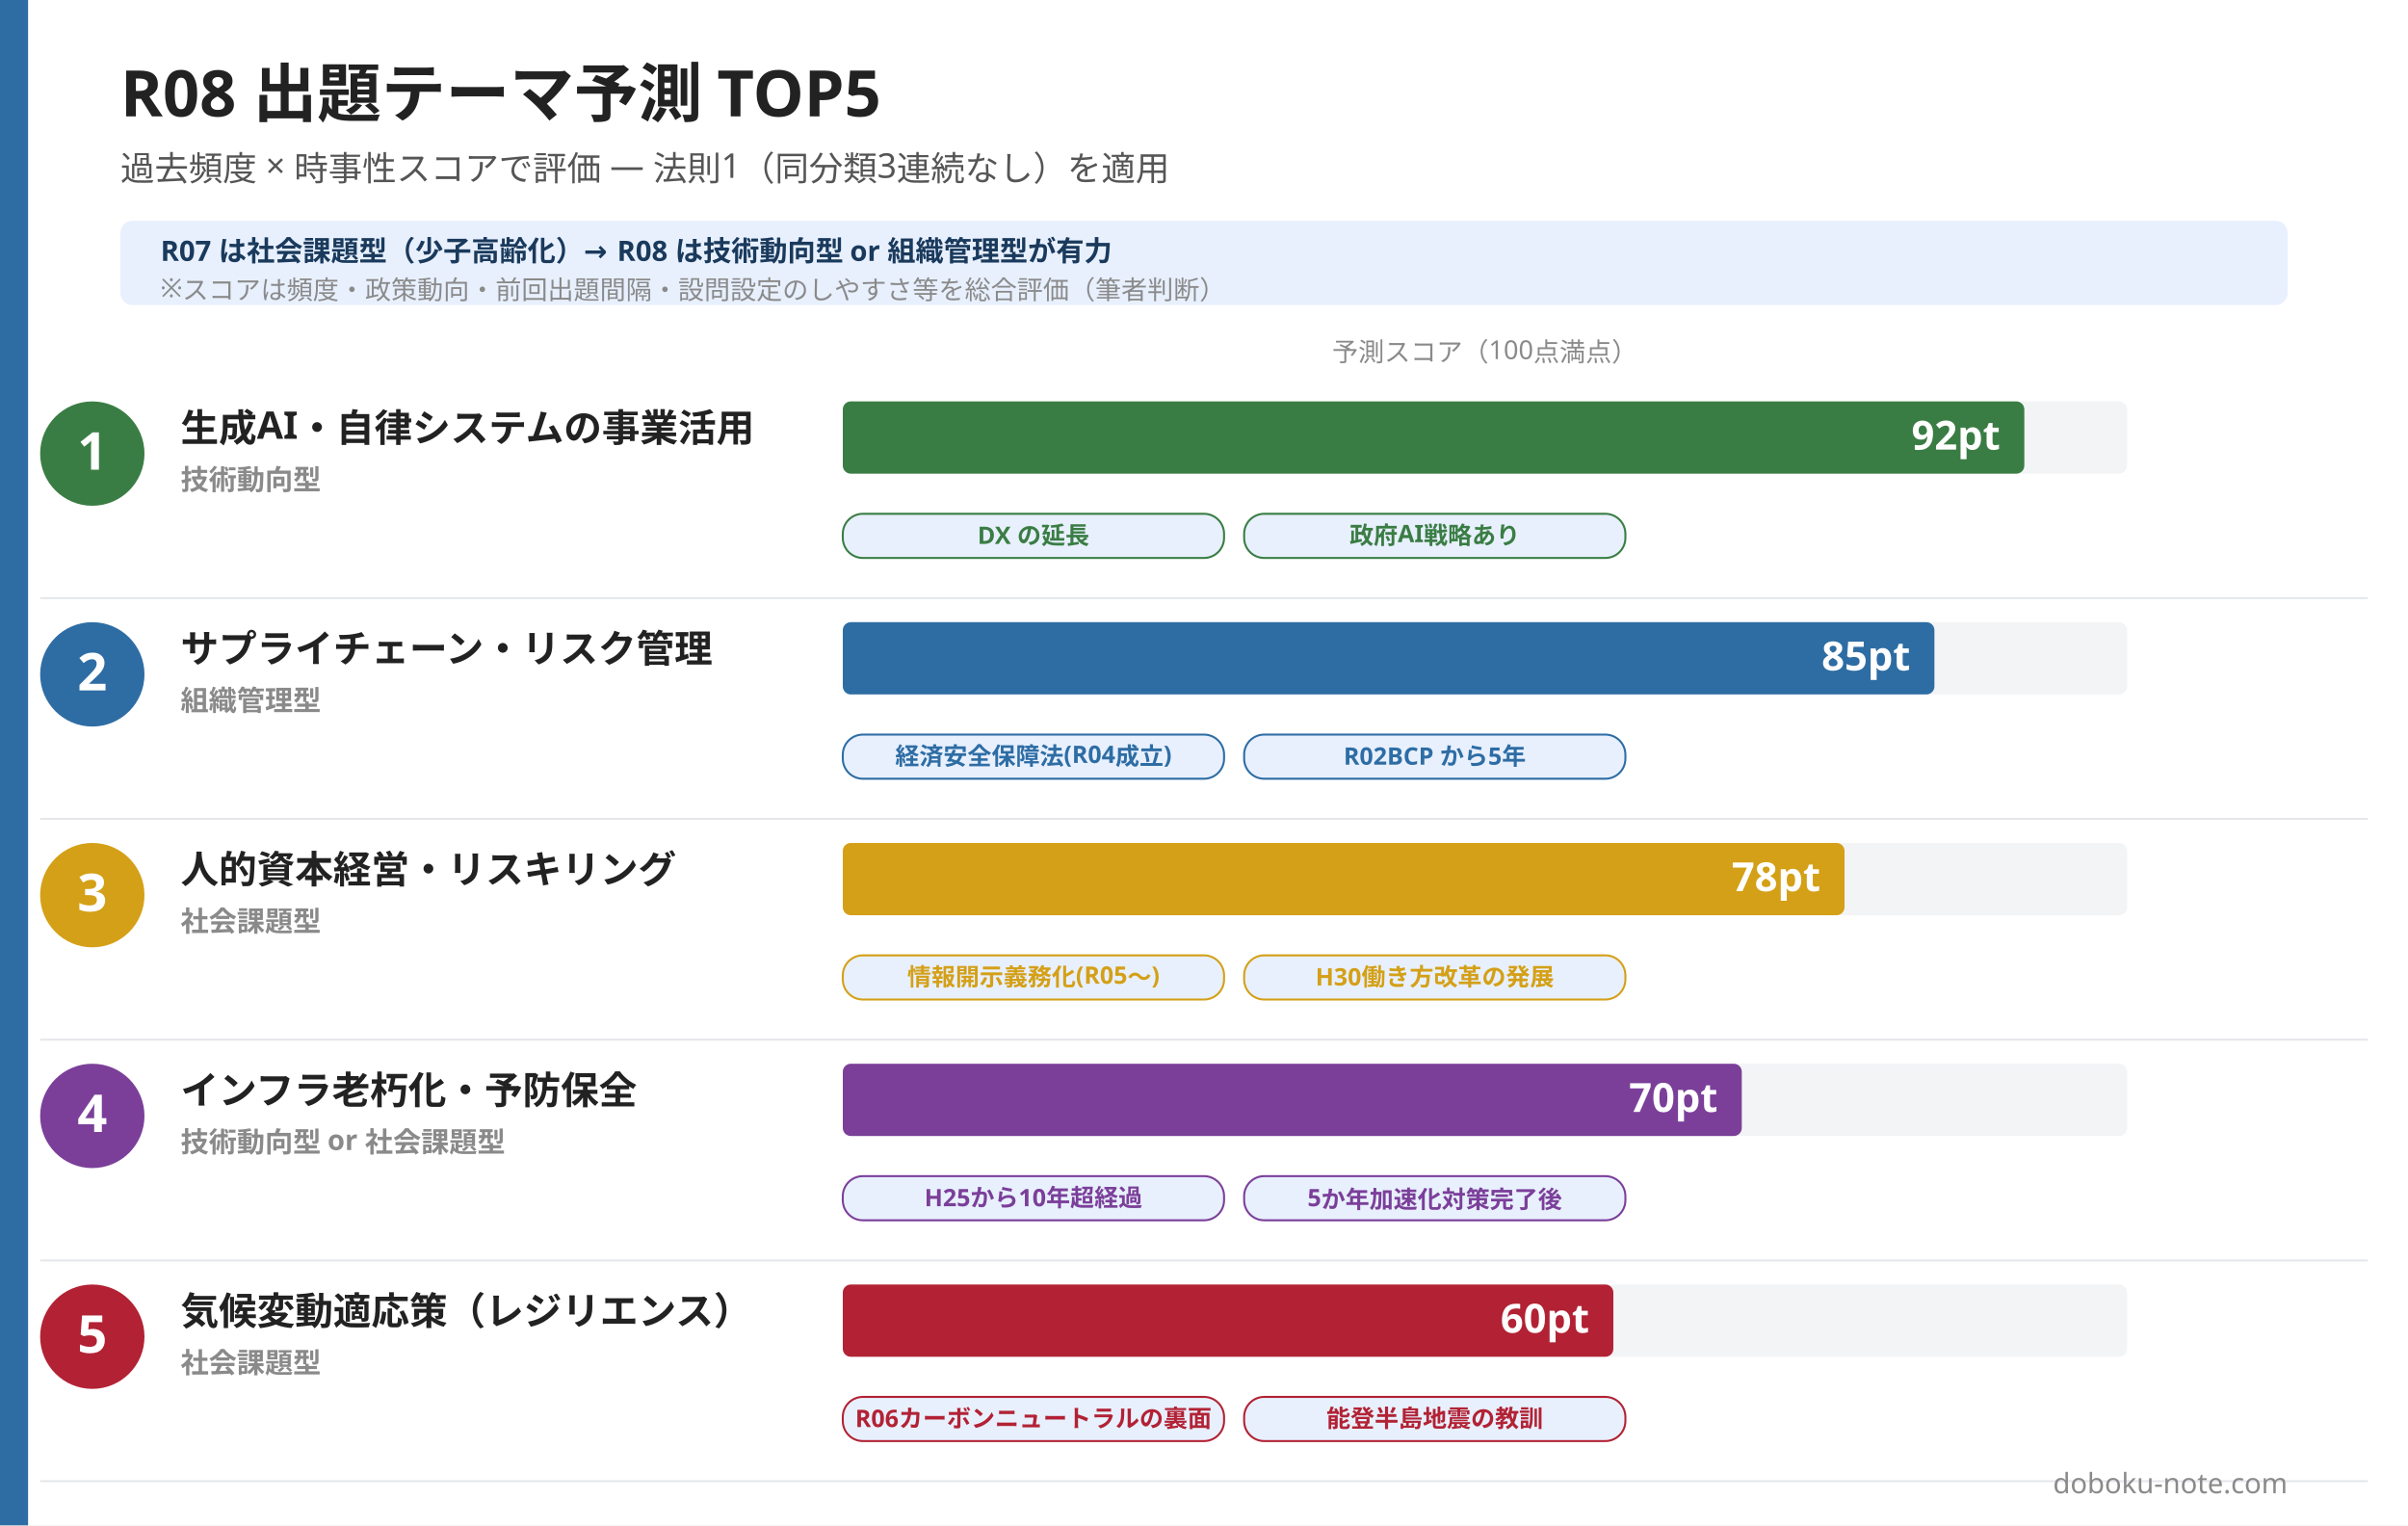
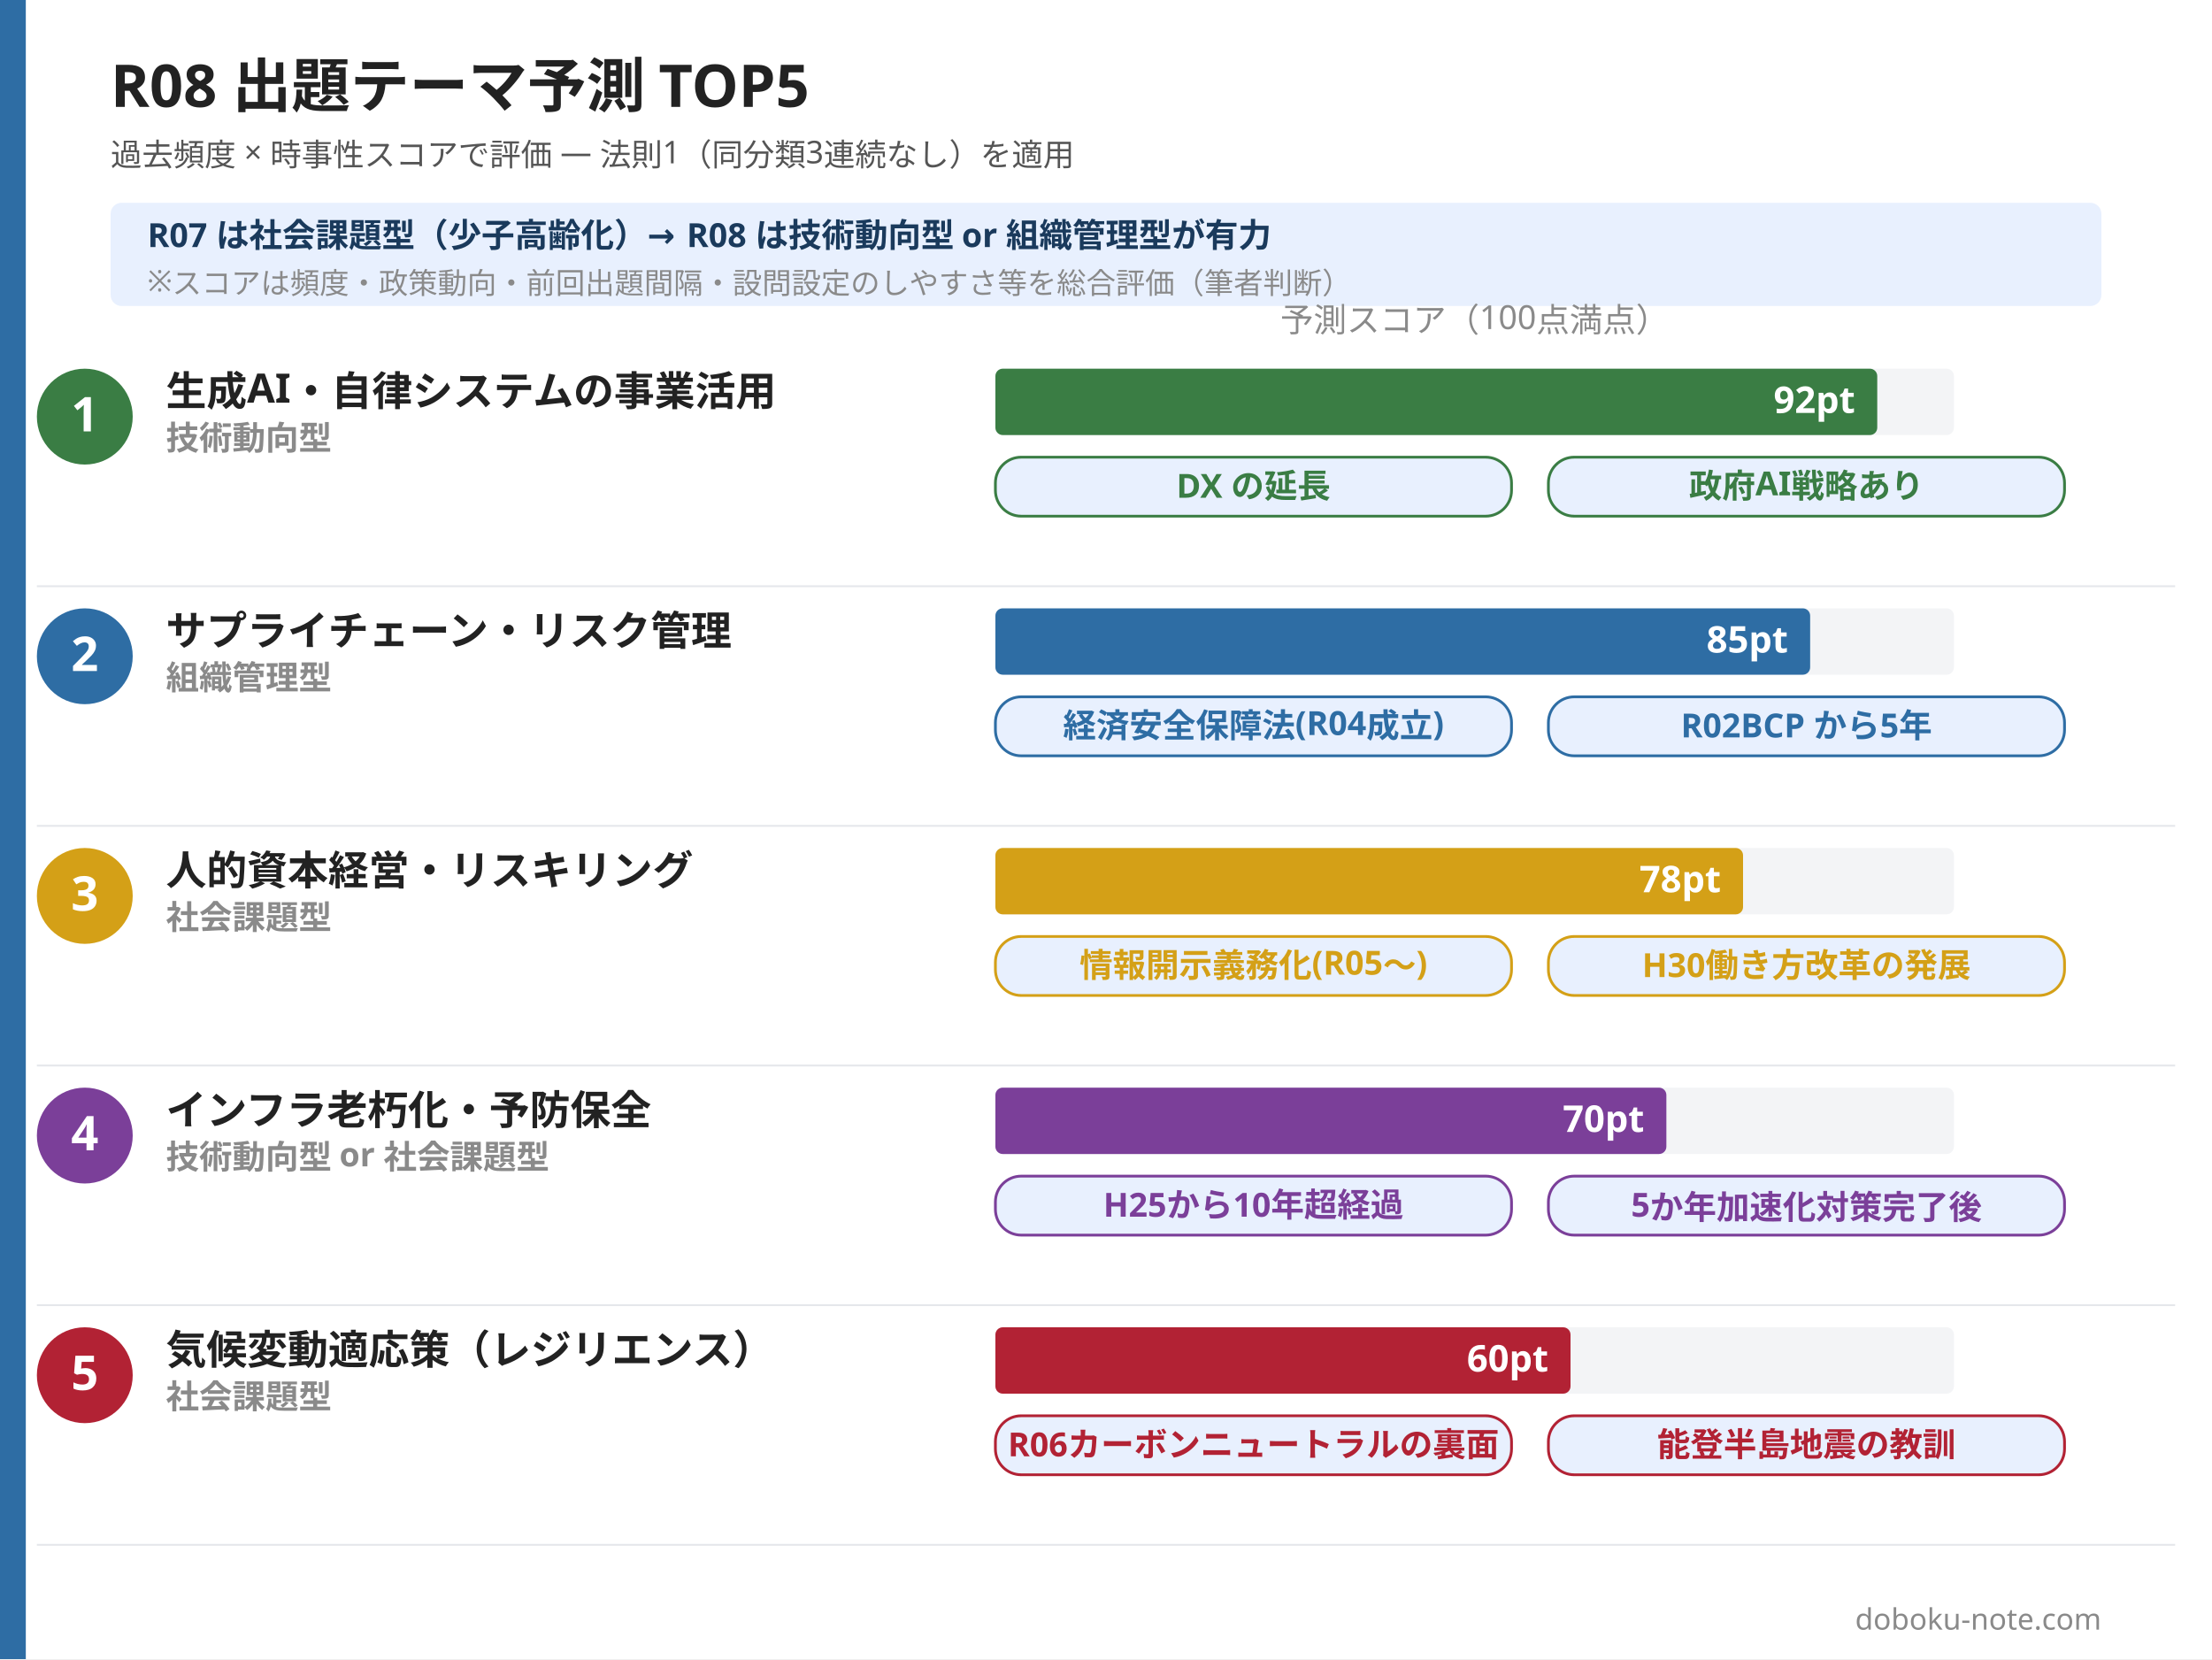
- <svg xmlns="http://www.w3.org/2000/svg" width="1200" height="760" viewBox="0 0 1200 760">
-   <rect width="1200" height="760" fill="#ffffff" />
-   <rect x="0" y="0" width="14" height="760" fill="#2e6da4" />
+ <svg xmlns="http://www.w3.org/2000/svg" width="1200" height="900" viewBox="0 0 1200 900">
+   <rect width="1200" height="900" fill="#ffffff" />
+   <rect x="0" y="0" width="14" height="900" fill="#2e6da4" />
  <text x="60" y="58" font-family="Hiragino Sans, Hiragino Kaku Gothic ProN, Yu Gothic, Noto Sans JP, sans-serif" font-size="32" font-weight="800" fill="#222222">R08 出題テーマ予測 TOP5</text>
  <text x="60" y="90" font-family="Hiragino Sans, Hiragino Kaku Gothic ProN, Yu Gothic, Noto Sans JP, sans-serif" font-size="17" font-weight="500" fill="#555555">過去頻度 × 時事性スコアで評価 — 法則1（同分類3連続なし）を適用</text>
-   <rect x="60" y="110" width="1080" height="42" rx="6" fill="#e8f0fe" />
-   <text x="80" y="130" font-family="Hiragino Sans, Hiragino Kaku Gothic ProN, Yu Gothic, Noto Sans JP, sans-serif" font-size="14" font-weight="600" fill="#1a3a5c">R07 は社会課題型（少子高齢化）→ R08 は技術動向型 or 組織管理型が有力</text>
-   <text x="80" y="148" font-family="Hiragino Sans, Hiragino Kaku Gothic ProN, Yu Gothic, Noto Sans JP, sans-serif" font-size="13" fill="#8a8a8a">※スコアは頻度・政策動向・前回出題間隔・設問設定のしやすさ等を総合評価（筆者判断）</text>
-   <text x="740" y="180" font-family="Hiragino Sans, Hiragino Kaku Gothic ProN, Yu Gothic, Noto Sans JP, sans-serif" font-size="13" fill="#8a8a8a" text-anchor="middle">予測スコア（100点満点）</text>
+   <rect x="60" y="110" width="1080" height="56" rx="6" fill="#e8f0fe" />
+   <text x="80" y="134" font-family="Hiragino Sans, Hiragino Kaku Gothic ProN, Yu Gothic, Noto Sans JP, sans-serif" font-size="18" font-weight="600" fill="#1a3a5c">R07 は社会課題型（少子高齢化）→ R08 は技術動向型 or 組織管理型が有力</text>
+   <text x="80" y="158" font-family="Hiragino Sans, Hiragino Kaku Gothic ProN, Yu Gothic, Noto Sans JP, sans-serif" font-size="16" fill="#8a8a8a">※スコアは頻度・政策動向・前回出題間隔・設問設定のしやすさ等を総合評価（筆者判断）</text>
+   <text x="800" y="180" font-family="Hiragino Sans, Hiragino Kaku Gothic ProN, Yu Gothic, Noto Sans JP, sans-serif" font-size="18" fill="#8a8a8a" text-anchor="middle">予測スコア（100点満点）</text>
  <rect x="20" y="200" width="52" height="52" rx="26" fill="#3a7d44" />
  <text x="46" y="234" font-family="Hiragino Sans, Hiragino Kaku Gothic ProN, Yu Gothic, Noto Sans JP, sans-serif" font-size="26" font-weight="800" fill="#ffffff" text-anchor="middle">1</text>
-   <text x="90" y="220" font-family="Hiragino Sans, Hiragino Kaku Gothic ProN, Yu Gothic, Noto Sans JP, sans-serif" font-size="19" font-weight="800" fill="#222222">生成AI・自律システムの事業活用</text>
-   <text x="90" y="244" font-family="Hiragino Sans, Hiragino Kaku Gothic ProN, Yu Gothic, Noto Sans JP, sans-serif" font-size="14" font-weight="600" fill="#8a8a8a">技術動向型</text>
-   <rect x="420" y="200" width="640" height="36" rx="4" fill="#f3f4f6" />
-   <rect x="420" y="200" width="588.8" height="36" rx="4" fill="#3a7d44" />
-   <text x="996.8" y="224" font-family="Hiragino Sans, Hiragino Kaku Gothic ProN, Yu Gothic, Noto Sans JP, sans-serif" font-size="20" font-weight="800" fill="#ffffff" text-anchor="end">92pt</text>
-   <rect x="420" y="256" width="190" height="22" rx="10" fill="#e8f0fe" stroke="#3a7d44" stroke-width="1" />
-   <text x="515" y="271" font-family="Hiragino Sans, Hiragino Kaku Gothic ProN, Yu Gothic, Noto Sans JP, sans-serif" font-size="12" font-weight="700" fill="#3a7d44" text-anchor="middle">DX の延長</text>
-   <rect x="620" y="256" width="190" height="22" rx="10" fill="#e8f0fe" stroke="#3a7d44" stroke-width="1" />
-   <text x="715" y="271" font-family="Hiragino Sans, Hiragino Kaku Gothic ProN, Yu Gothic, Noto Sans JP, sans-serif" font-size="12" font-weight="700" fill="#3a7d44" text-anchor="middle">政府AI戦略あり</text>
-   <line x1="20" y1="298" x2="1180" y2="298" stroke="#e5e7eb" stroke-width="1" />
-   <rect x="20" y="310" width="52" height="52" rx="26" fill="#2e6da4" />
-   <text x="46" y="344" font-family="Hiragino Sans, Hiragino Kaku Gothic ProN, Yu Gothic, Noto Sans JP, sans-serif" font-size="26" font-weight="800" fill="#ffffff" text-anchor="middle">2</text>
-   <text x="90" y="330" font-family="Hiragino Sans, Hiragino Kaku Gothic ProN, Yu Gothic, Noto Sans JP, sans-serif" font-size="19" font-weight="800" fill="#222222">サプライチェーン・リスク管理</text>
-   <text x="90" y="354" font-family="Hiragino Sans, Hiragino Kaku Gothic ProN, Yu Gothic, Noto Sans JP, sans-serif" font-size="14" font-weight="600" fill="#8a8a8a">組織管理型</text>
-   <rect x="420" y="310" width="640" height="36" rx="4" fill="#f3f4f6" />
-   <rect x="420" y="310" width="544" height="36" rx="4" fill="#2e6da4" />
-   <text x="952" y="334" font-family="Hiragino Sans, Hiragino Kaku Gothic ProN, Yu Gothic, Noto Sans JP, sans-serif" font-size="20" font-weight="800" fill="#ffffff" text-anchor="end">85pt</text>
-   <rect x="420" y="366" width="190" height="22" rx="10" fill="#e8f0fe" stroke="#2e6da4" stroke-width="1" />
-   <text x="515" y="381" font-family="Hiragino Sans, Hiragino Kaku Gothic ProN, Yu Gothic, Noto Sans JP, sans-serif" font-size="12" font-weight="700" fill="#2e6da4" text-anchor="middle">経済安全保障法(R04成立)</text>
-   <rect x="620" y="366" width="190" height="22" rx="10" fill="#e8f0fe" stroke="#2e6da4" stroke-width="1" />
-   <text x="715" y="381" font-family="Hiragino Sans, Hiragino Kaku Gothic ProN, Yu Gothic, Noto Sans JP, sans-serif" font-size="12" font-weight="700" fill="#2e6da4" text-anchor="middle">R02BCP から5年</text>
-   <line x1="20" y1="408" x2="1180" y2="408" stroke="#e5e7eb" stroke-width="1" />
-   <rect x="20" y="420" width="52" height="52" rx="26" fill="#d4a017" />
-   <text x="46" y="454" font-family="Hiragino Sans, Hiragino Kaku Gothic ProN, Yu Gothic, Noto Sans JP, sans-serif" font-size="26" font-weight="800" fill="#ffffff" text-anchor="middle">3</text>
-   <text x="90" y="440" font-family="Hiragino Sans, Hiragino Kaku Gothic ProN, Yu Gothic, Noto Sans JP, sans-serif" font-size="19" font-weight="800" fill="#222222">人的資本経営・リスキリング</text>
-   <text x="90" y="464" font-family="Hiragino Sans, Hiragino Kaku Gothic ProN, Yu Gothic, Noto Sans JP, sans-serif" font-size="14" font-weight="600" fill="#8a8a8a">社会課題型</text>
-   <rect x="420" y="420" width="640" height="36" rx="4" fill="#f3f4f6" />
-   <rect x="420" y="420" width="499.2" height="36" rx="4" fill="#d4a017" />
-   <text x="907.2" y="444" font-family="Hiragino Sans, Hiragino Kaku Gothic ProN, Yu Gothic, Noto Sans JP, sans-serif" font-size="20" font-weight="800" fill="#ffffff" text-anchor="end">78pt</text>
-   <rect x="420" y="476" width="190" height="22" rx="10" fill="#e8f0fe" stroke="#d4a017" stroke-width="1" />
-   <text x="515" y="491" font-family="Hiragino Sans, Hiragino Kaku Gothic ProN, Yu Gothic, Noto Sans JP, sans-serif" font-size="12" font-weight="700" fill="#d4a017" text-anchor="middle">情報開示義務化(R05〜)</text>
-   <rect x="620" y="476" width="190" height="22" rx="10" fill="#e8f0fe" stroke="#d4a017" stroke-width="1" />
-   <text x="715" y="491" font-family="Hiragino Sans, Hiragino Kaku Gothic ProN, Yu Gothic, Noto Sans JP, sans-serif" font-size="12" font-weight="700" fill="#d4a017" text-anchor="middle">H30働き方改革の発展</text>
-   <line x1="20" y1="518" x2="1180" y2="518" stroke="#e5e7eb" stroke-width="1" />
-   <rect x="20" y="530" width="52" height="52" rx="26" fill="#7b3f99" />
-   <text x="46" y="564" font-family="Hiragino Sans, Hiragino Kaku Gothic ProN, Yu Gothic, Noto Sans JP, sans-serif" font-size="26" font-weight="800" fill="#ffffff" text-anchor="middle">4</text>
-   <text x="90" y="550" font-family="Hiragino Sans, Hiragino Kaku Gothic ProN, Yu Gothic, Noto Sans JP, sans-serif" font-size="19" font-weight="800" fill="#222222">インフラ老朽化・予防保全</text>
-   <text x="90" y="574" font-family="Hiragino Sans, Hiragino Kaku Gothic ProN, Yu Gothic, Noto Sans JP, sans-serif" font-size="14" font-weight="600" fill="#8a8a8a">技術動向型 or 社会課題型</text>
-   <rect x="420" y="530" width="640" height="36" rx="4" fill="#f3f4f6" />
-   <rect x="420" y="530" width="448" height="36" rx="4" fill="#7b3f99" />
-   <text x="856" y="554" font-family="Hiragino Sans, Hiragino Kaku Gothic ProN, Yu Gothic, Noto Sans JP, sans-serif" font-size="20" font-weight="800" fill="#ffffff" text-anchor="end">70pt</text>
-   <rect x="420" y="586" width="190" height="22" rx="10" fill="#e8f0fe" stroke="#7b3f99" stroke-width="1" />
-   <text x="515" y="601" font-family="Hiragino Sans, Hiragino Kaku Gothic ProN, Yu Gothic, Noto Sans JP, sans-serif" font-size="12" font-weight="700" fill="#7b3f99" text-anchor="middle">H25から10年超経過</text>
-   <rect x="620" y="586" width="190" height="22" rx="10" fill="#e8f0fe" stroke="#7b3f99" stroke-width="1" />
-   <text x="715" y="601" font-family="Hiragino Sans, Hiragino Kaku Gothic ProN, Yu Gothic, Noto Sans JP, sans-serif" font-size="12" font-weight="700" fill="#7b3f99" text-anchor="middle">5か年加速化対策完了後</text>
-   <line x1="20" y1="628" x2="1180" y2="628" stroke="#e5e7eb" stroke-width="1" />
-   <rect x="20" y="640" width="52" height="52" rx="26" fill="#b22234" />
-   <text x="46" y="674" font-family="Hiragino Sans, Hiragino Kaku Gothic ProN, Yu Gothic, Noto Sans JP, sans-serif" font-size="26" font-weight="800" fill="#ffffff" text-anchor="middle">5</text>
-   <text x="90" y="660" font-family="Hiragino Sans, Hiragino Kaku Gothic ProN, Yu Gothic, Noto Sans JP, sans-serif" font-size="19" font-weight="800" fill="#222222">気候変動適応策（レジリエンス）</text>
-   <text x="90" y="684" font-family="Hiragino Sans, Hiragino Kaku Gothic ProN, Yu Gothic, Noto Sans JP, sans-serif" font-size="14" font-weight="600" fill="#8a8a8a">社会課題型</text>
-   <rect x="420" y="640" width="640" height="36" rx="4" fill="#f3f4f6" />
-   <rect x="420" y="640" width="384" height="36" rx="4" fill="#b22234" />
-   <text x="792" y="664" font-family="Hiragino Sans, Hiragino Kaku Gothic ProN, Yu Gothic, Noto Sans JP, sans-serif" font-size="20" font-weight="800" fill="#ffffff" text-anchor="end">60pt</text>
-   <rect x="420" y="696" width="190" height="22" rx="10" fill="#e8f0fe" stroke="#b22234" stroke-width="1" />
-   <text x="515" y="711" font-family="Hiragino Sans, Hiragino Kaku Gothic ProN, Yu Gothic, Noto Sans JP, sans-serif" font-size="12" font-weight="700" fill="#b22234" text-anchor="middle">R06カーボンニュートラルの裏面</text>
-   <rect x="620" y="696" width="190" height="22" rx="10" fill="#e8f0fe" stroke="#b22234" stroke-width="1" />
-   <text x="715" y="711" font-family="Hiragino Sans, Hiragino Kaku Gothic ProN, Yu Gothic, Noto Sans JP, sans-serif" font-size="12" font-weight="700" fill="#b22234" text-anchor="middle">能登半島地震の教訓</text>
-   <line x1="20" y1="738" x2="1180" y2="738" stroke="#e5e7eb" stroke-width="1" />
-   <text x="1140" y="744" font-family="Hiragino Sans, Hiragino Kaku Gothic ProN, Yu Gothic, Noto Sans JP, sans-serif" font-size="14" fill="#8a8a8a" text-anchor="end">doboku-note.com</text>
+   <text x="90" y="220" font-family="Hiragino Sans, Hiragino Kaku Gothic ProN, Yu Gothic, Noto Sans JP, sans-serif" font-size="22" font-weight="800" fill="#222222">生成AI・自律システムの事業活用</text>
+   <text x="90" y="244" font-family="Hiragino Sans, Hiragino Kaku Gothic ProN, Yu Gothic, Noto Sans JP, sans-serif" font-size="18" font-weight="600" fill="#8a8a8a">技術動向型</text>
+   <rect x="540" y="200" width="520" height="36" rx="4" fill="#f3f4f6" />
+   <rect x="540" y="200" width="478.4" height="36" rx="4" fill="#3a7d44" />
+   <text x="1006.4" y="224" font-family="Hiragino Sans, Hiragino Kaku Gothic ProN, Yu Gothic, Noto Sans JP, sans-serif" font-size="20" font-weight="800" fill="#ffffff" text-anchor="end">92pt</text>
+   <rect x="540" y="248" width="280" height="32" rx="14" fill="#e8f0fe" stroke="#3a7d44" stroke-width="1.5" />
+   <text x="680" y="270" font-family="Hiragino Sans, Hiragino Kaku Gothic ProN, Yu Gothic, Noto Sans JP, sans-serif" font-size="18" font-weight="700" fill="#3a7d44" text-anchor="middle">DX の延長</text>
+   <rect x="840" y="248" width="280" height="32" rx="14" fill="#e8f0fe" stroke="#3a7d44" stroke-width="1.5" />
+   <text x="980" y="270" font-family="Hiragino Sans, Hiragino Kaku Gothic ProN, Yu Gothic, Noto Sans JP, sans-serif" font-size="18" font-weight="700" fill="#3a7d44" text-anchor="middle">政府AI戦略あり</text>
+   <line x1="20" y1="318" x2="1180" y2="318" stroke="#e5e7eb" stroke-width="1" />
+   <rect x="20" y="330" width="52" height="52" rx="26" fill="#2e6da4" />
+   <text x="46" y="364" font-family="Hiragino Sans, Hiragino Kaku Gothic ProN, Yu Gothic, Noto Sans JP, sans-serif" font-size="26" font-weight="800" fill="#ffffff" text-anchor="middle">2</text>
+   <text x="90" y="350" font-family="Hiragino Sans, Hiragino Kaku Gothic ProN, Yu Gothic, Noto Sans JP, sans-serif" font-size="22" font-weight="800" fill="#222222">サプライチェーン・リスク管理</text>
+   <text x="90" y="374" font-family="Hiragino Sans, Hiragino Kaku Gothic ProN, Yu Gothic, Noto Sans JP, sans-serif" font-size="18" font-weight="600" fill="#8a8a8a">組織管理型</text>
+   <rect x="540" y="330" width="520" height="36" rx="4" fill="#f3f4f6" />
+   <rect x="540" y="330" width="442" height="36" rx="4" fill="#2e6da4" />
+   <text x="970" y="354" font-family="Hiragino Sans, Hiragino Kaku Gothic ProN, Yu Gothic, Noto Sans JP, sans-serif" font-size="20" font-weight="800" fill="#ffffff" text-anchor="end">85pt</text>
+   <rect x="540" y="378" width="280" height="32" rx="14" fill="#e8f0fe" stroke="#2e6da4" stroke-width="1.5" />
+   <text x="680" y="400" font-family="Hiragino Sans, Hiragino Kaku Gothic ProN, Yu Gothic, Noto Sans JP, sans-serif" font-size="18" font-weight="700" fill="#2e6da4" text-anchor="middle">経済安全保障法(R04成立)</text>
+   <rect x="840" y="378" width="280" height="32" rx="14" fill="#e8f0fe" stroke="#2e6da4" stroke-width="1.5" />
+   <text x="980" y="400" font-family="Hiragino Sans, Hiragino Kaku Gothic ProN, Yu Gothic, Noto Sans JP, sans-serif" font-size="18" font-weight="700" fill="#2e6da4" text-anchor="middle">R02BCP から5年</text>
+   <line x1="20" y1="448" x2="1180" y2="448" stroke="#e5e7eb" stroke-width="1" />
+   <rect x="20" y="460" width="52" height="52" rx="26" fill="#d4a017" />
+   <text x="46" y="494" font-family="Hiragino Sans, Hiragino Kaku Gothic ProN, Yu Gothic, Noto Sans JP, sans-serif" font-size="26" font-weight="800" fill="#ffffff" text-anchor="middle">3</text>
+   <text x="90" y="480" font-family="Hiragino Sans, Hiragino Kaku Gothic ProN, Yu Gothic, Noto Sans JP, sans-serif" font-size="22" font-weight="800" fill="#222222">人的資本経営・リスキリング</text>
+   <text x="90" y="504" font-family="Hiragino Sans, Hiragino Kaku Gothic ProN, Yu Gothic, Noto Sans JP, sans-serif" font-size="18" font-weight="600" fill="#8a8a8a">社会課題型</text>
+   <rect x="540" y="460" width="520" height="36" rx="4" fill="#f3f4f6" />
+   <rect x="540" y="460" width="405.6" height="36" rx="4" fill="#d4a017" />
+   <text x="933.6" y="484" font-family="Hiragino Sans, Hiragino Kaku Gothic ProN, Yu Gothic, Noto Sans JP, sans-serif" font-size="20" font-weight="800" fill="#ffffff" text-anchor="end">78pt</text>
+   <rect x="540" y="508" width="280" height="32" rx="14" fill="#e8f0fe" stroke="#d4a017" stroke-width="1.5" />
+   <text x="680" y="530" font-family="Hiragino Sans, Hiragino Kaku Gothic ProN, Yu Gothic, Noto Sans JP, sans-serif" font-size="18" font-weight="700" fill="#d4a017" text-anchor="middle">情報開示義務化(R05〜)</text>
+   <rect x="840" y="508" width="280" height="32" rx="14" fill="#e8f0fe" stroke="#d4a017" stroke-width="1.5" />
+   <text x="980" y="530" font-family="Hiragino Sans, Hiragino Kaku Gothic ProN, Yu Gothic, Noto Sans JP, sans-serif" font-size="18" font-weight="700" fill="#d4a017" text-anchor="middle">H30働き方改革の発展</text>
+   <line x1="20" y1="578" x2="1180" y2="578" stroke="#e5e7eb" stroke-width="1" />
+   <rect x="20" y="590" width="52" height="52" rx="26" fill="#7b3f99" />
+   <text x="46" y="624" font-family="Hiragino Sans, Hiragino Kaku Gothic ProN, Yu Gothic, Noto Sans JP, sans-serif" font-size="26" font-weight="800" fill="#ffffff" text-anchor="middle">4</text>
+   <text x="90" y="610" font-family="Hiragino Sans, Hiragino Kaku Gothic ProN, Yu Gothic, Noto Sans JP, sans-serif" font-size="22" font-weight="800" fill="#222222">インフラ老朽化・予防保全</text>
+   <text x="90" y="634" font-family="Hiragino Sans, Hiragino Kaku Gothic ProN, Yu Gothic, Noto Sans JP, sans-serif" font-size="18" font-weight="600" fill="#8a8a8a">技術動向型 or 社会課題型</text>
+   <rect x="540" y="590" width="520" height="36" rx="4" fill="#f3f4f6" />
+   <rect x="540" y="590" width="364" height="36" rx="4" fill="#7b3f99" />
+   <text x="892" y="614" font-family="Hiragino Sans, Hiragino Kaku Gothic ProN, Yu Gothic, Noto Sans JP, sans-serif" font-size="20" font-weight="800" fill="#ffffff" text-anchor="end">70pt</text>
+   <rect x="540" y="638" width="280" height="32" rx="14" fill="#e8f0fe" stroke="#7b3f99" stroke-width="1.5" />
+   <text x="680" y="660" font-family="Hiragino Sans, Hiragino Kaku Gothic ProN, Yu Gothic, Noto Sans JP, sans-serif" font-size="18" font-weight="700" fill="#7b3f99" text-anchor="middle">H25から10年超経過</text>
+   <rect x="840" y="638" width="280" height="32" rx="14" fill="#e8f0fe" stroke="#7b3f99" stroke-width="1.5" />
+   <text x="980" y="660" font-family="Hiragino Sans, Hiragino Kaku Gothic ProN, Yu Gothic, Noto Sans JP, sans-serif" font-size="18" font-weight="700" fill="#7b3f99" text-anchor="middle">5か年加速化対策完了後</text>
+   <line x1="20" y1="708" x2="1180" y2="708" stroke="#e5e7eb" stroke-width="1" />
+   <rect x="20" y="720" width="52" height="52" rx="26" fill="#b22234" />
+   <text x="46" y="754" font-family="Hiragino Sans, Hiragino Kaku Gothic ProN, Yu Gothic, Noto Sans JP, sans-serif" font-size="26" font-weight="800" fill="#ffffff" text-anchor="middle">5</text>
+   <text x="90" y="740" font-family="Hiragino Sans, Hiragino Kaku Gothic ProN, Yu Gothic, Noto Sans JP, sans-serif" font-size="22" font-weight="800" fill="#222222">気候変動適応策（レジリエンス）</text>
+   <text x="90" y="764" font-family="Hiragino Sans, Hiragino Kaku Gothic ProN, Yu Gothic, Noto Sans JP, sans-serif" font-size="18" font-weight="600" fill="#8a8a8a">社会課題型</text>
+   <rect x="540" y="720" width="520" height="36" rx="4" fill="#f3f4f6" />
+   <rect x="540" y="720" width="312" height="36" rx="4" fill="#b22234" />
+   <text x="840" y="744" font-family="Hiragino Sans, Hiragino Kaku Gothic ProN, Yu Gothic, Noto Sans JP, sans-serif" font-size="20" font-weight="800" fill="#ffffff" text-anchor="end">60pt</text>
+   <rect x="540" y="768" width="280" height="32" rx="14" fill="#e8f0fe" stroke="#b22234" stroke-width="1.5" />
+   <text x="680" y="790" font-family="Hiragino Sans, Hiragino Kaku Gothic ProN, Yu Gothic, Noto Sans JP, sans-serif" font-size="18" font-weight="700" fill="#b22234" text-anchor="middle">R06カーボンニュートラルの裏面</text>
+   <rect x="840" y="768" width="280" height="32" rx="14" fill="#e8f0fe" stroke="#b22234" stroke-width="1.5" />
+   <text x="980" y="790" font-family="Hiragino Sans, Hiragino Kaku Gothic ProN, Yu Gothic, Noto Sans JP, sans-serif" font-size="18" font-weight="700" fill="#b22234" text-anchor="middle">能登半島地震の教訓</text>
+   <line x1="20" y1="838" x2="1180" y2="838" stroke="#e5e7eb" stroke-width="1" />
+   <text x="1140" y="884" font-family="Hiragino Sans, Hiragino Kaku Gothic ProN, Yu Gothic, Noto Sans JP, sans-serif" font-size="16" fill="#8a8a8a" text-anchor="end">doboku-note.com</text>
</svg>
